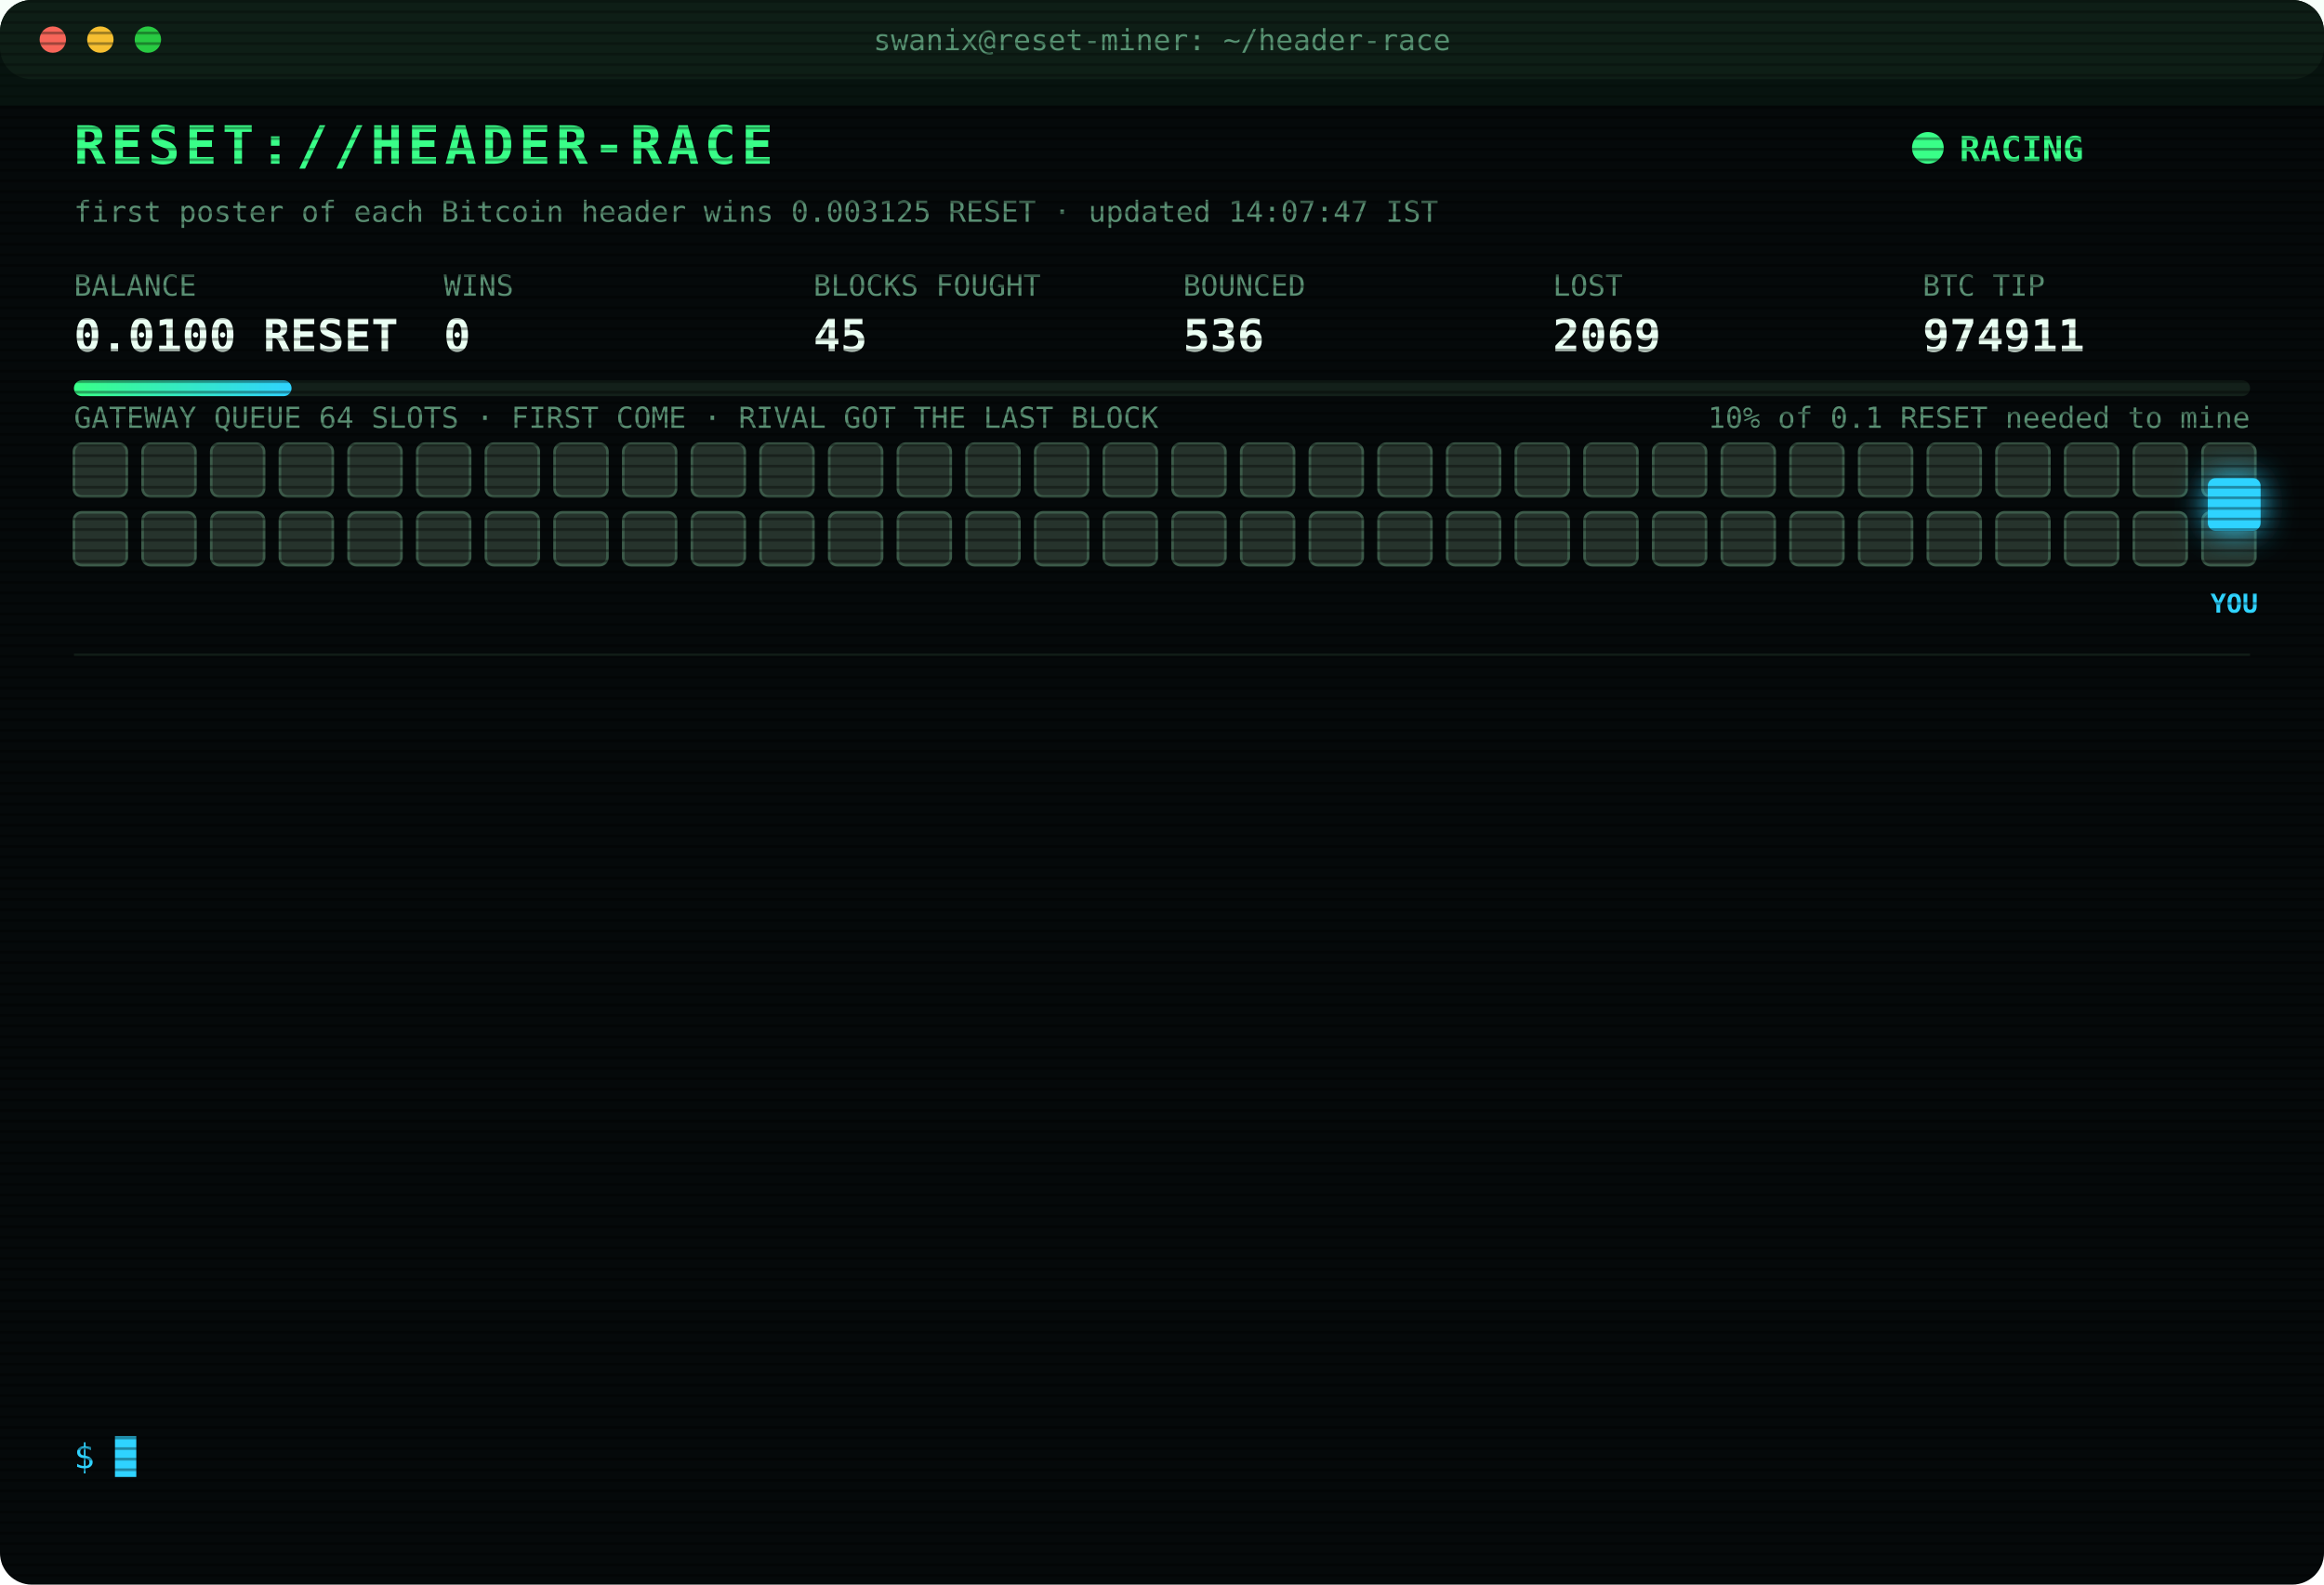
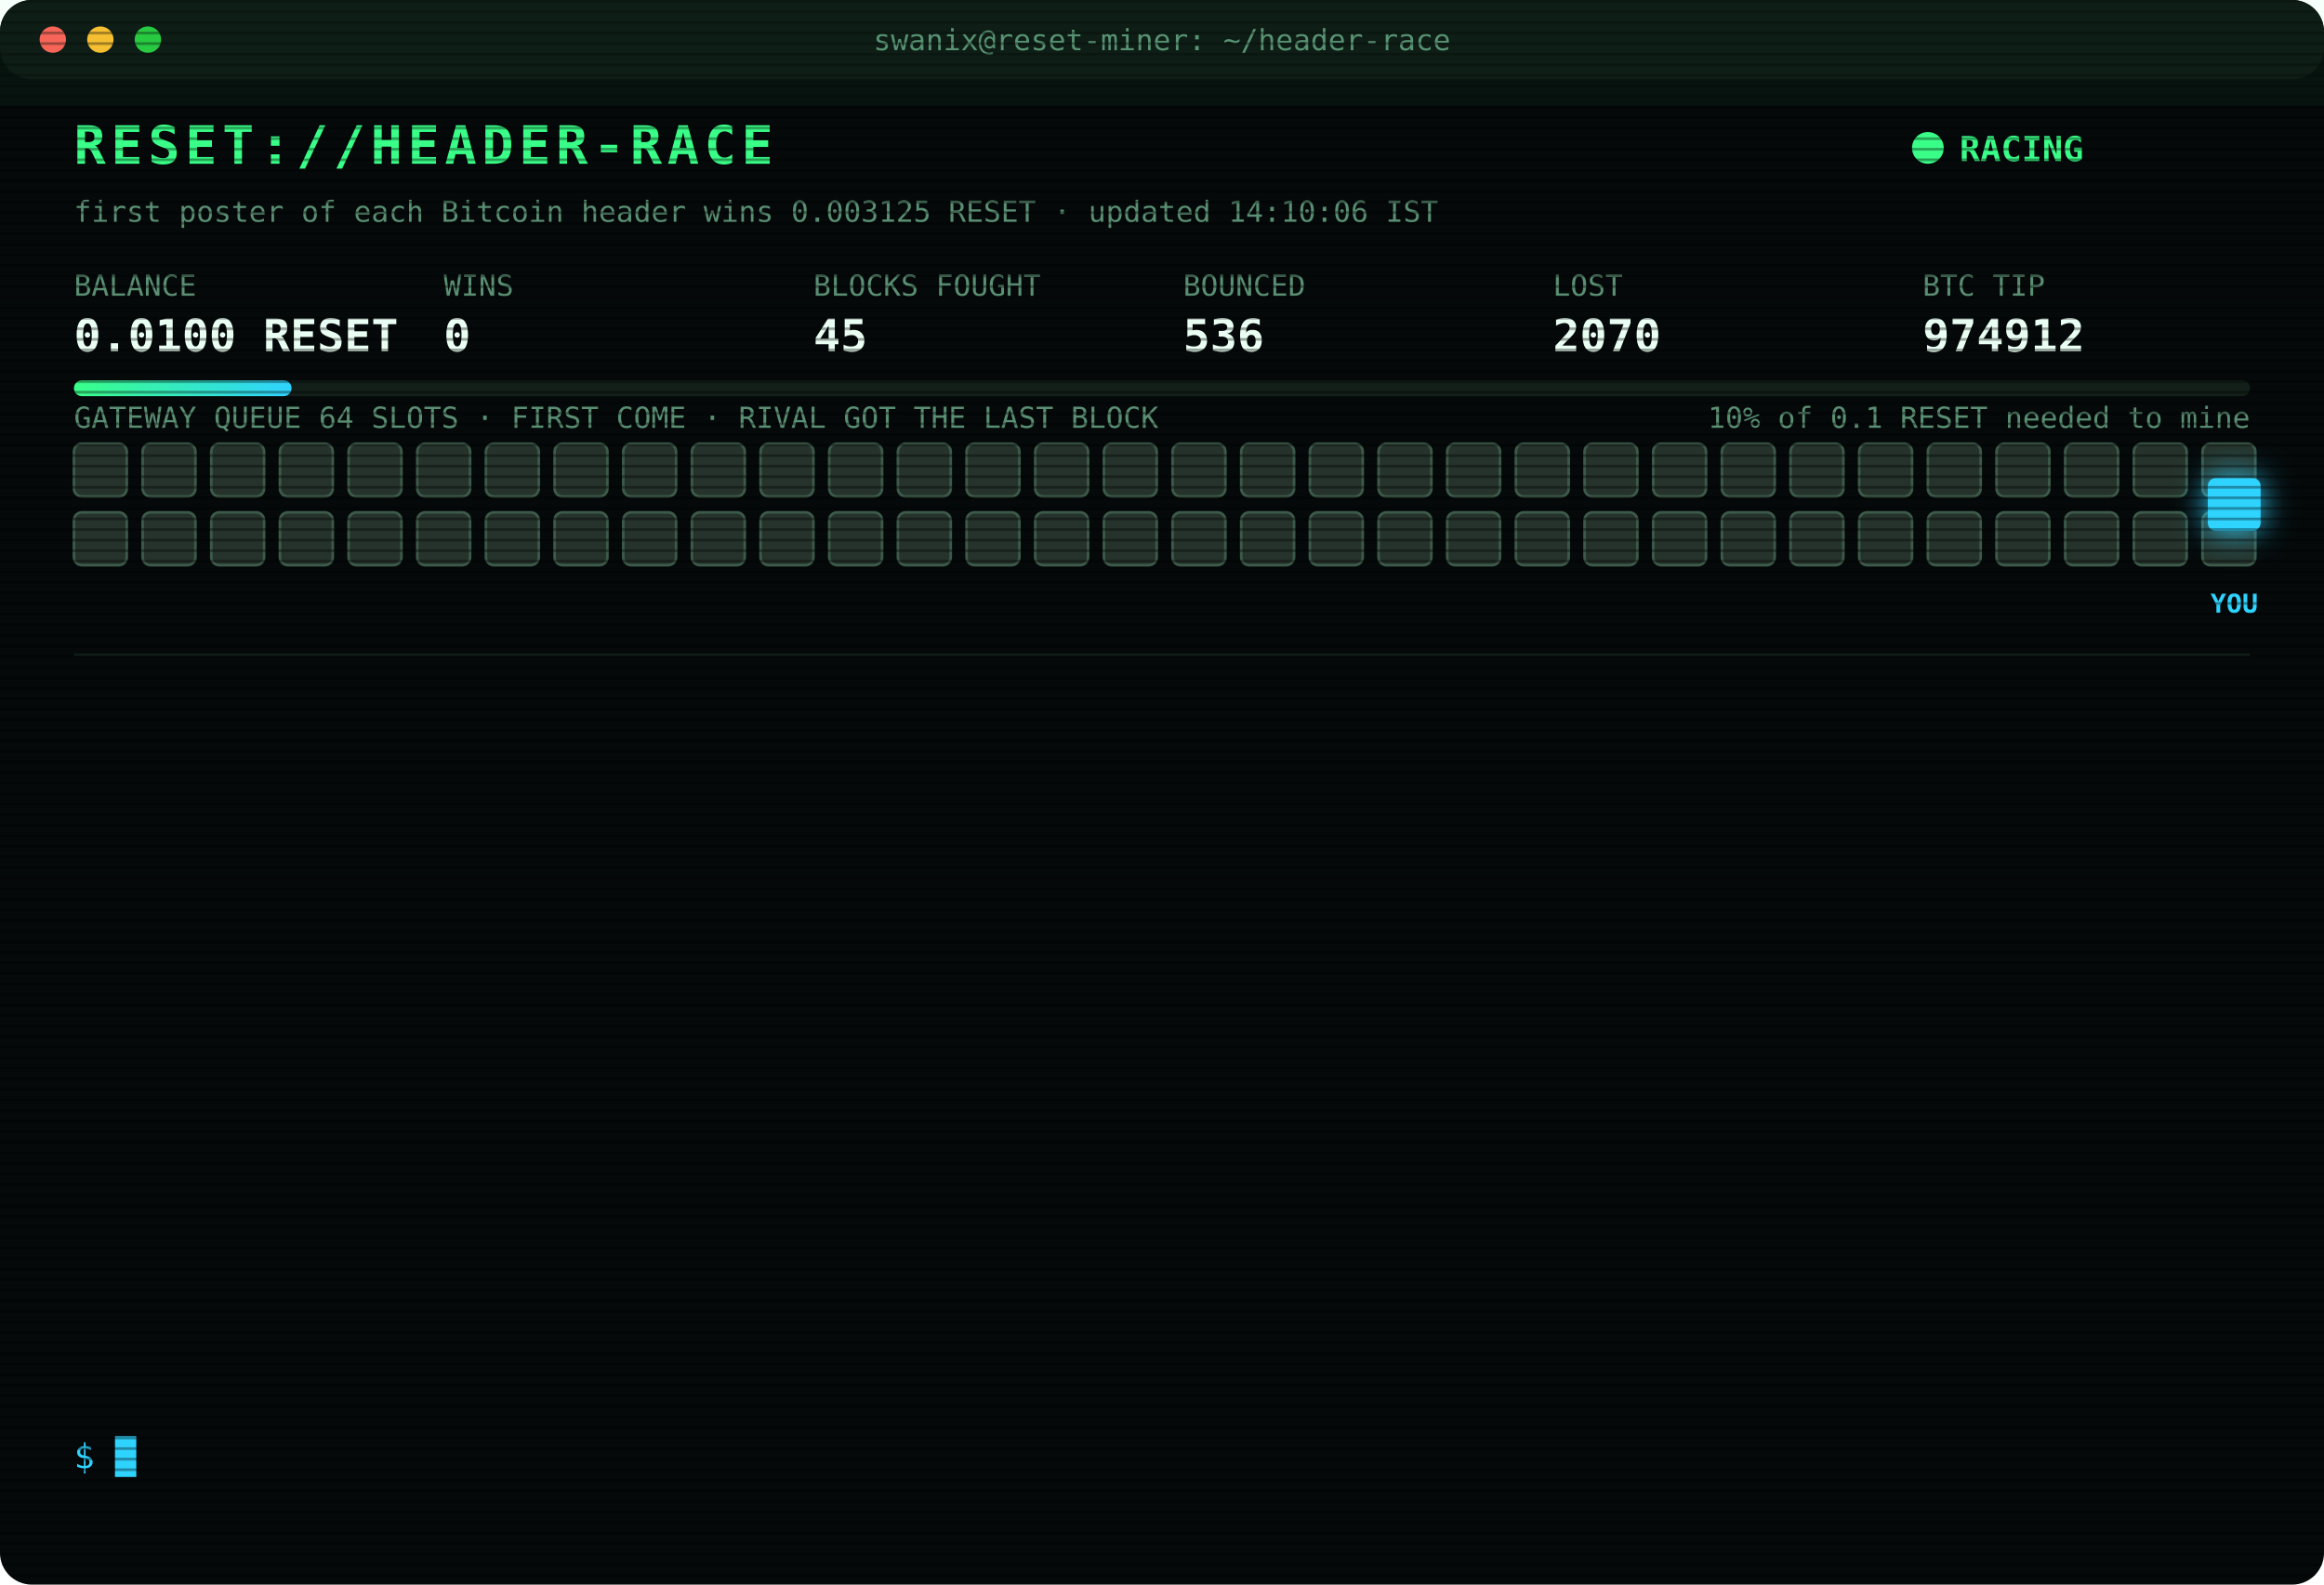
<svg xmlns="http://www.w3.org/2000/svg" width="880" height="600" viewBox="0 0 880 600" font-family="ui-monospace,SFMono-Regular,Menlo,Consolas,monospace">
  <style>
text{font-size:13px;fill:#7CFFB2}
.title{font-size:20px;font-weight:700;fill:#39FF88;letter-spacing:2px;animation:glitch 3s infinite steps(1)}
.sub{fill:#2fd3ff}.k{fill:#5a8f73;font-size:11px}.v{font-size:17px;font-weight:700;fill:#eafff3}
.ts{fill:#3f6b56}.boot{fill:#2fd3ff}.dim{fill:#5a8f73}.bad{fill:#ff4d6d}.warn{fill:#ffd23f}.mag{fill:#ff5cf0}.win{fill:#39FF88;font-weight:700}
.tag{font-size:10px;fill:#2fd3ff;font-weight:700}
.rival{fill:#26332c;stroke:#3c5a49;animation:jam 1.2s infinite alternate}
.idle{fill:#141c18;stroke:#22302a;animation:breathe 4s infinite}
.me{fill:#2fd3ff;filter:drop-shadow(0 0 6px #2fd3ff)}
.hover{animation:nudge 1.1s infinite ease-in-out}.bounce{animation:kick 1.4s infinite}
.ln{opacity:0;animation:in .4s forwards}
.cur{animation:blink 1s infinite steps(1)}
.scan{animation:scan 6s infinite linear}
.led{animation:blink 1.4s infinite}
@keyframes in{from{opacity:0;transform:translateX(-6px)}to{opacity:1;transform:none}}
@keyframes blink{50%{opacity:0}}
@keyframes jam{to{fill:#33463b}}
@keyframes breathe{50%{opacity:.4}}
@keyframes nudge{50%{transform:translateX(-10px)}}
@keyframes kick{0%,100%{transform:none}30%{transform:translateX(-14px)}55%{transform:translateX(10px) translateY(-6px)}}
@keyframes glitch{0%,92%{transform:none}93%{transform:translateX(2px);fill:#ff4d6d}95%{transform:translateX(-2px);fill:#2fd3ff}97%{transform:none}}
@keyframes scan{from{transform:translateY(-40px)}to{transform:translateY(600px)}}
</style>
  <defs>
    <pattern id="sl" width="4" height="4" patternUnits="userSpaceOnUse">
      <rect width="4" height="1" fill="#000" opacity=".35" />
    </pattern>
    <linearGradient id="bar">
      <stop offset="0" stop-color="#39FF88" />
      <stop offset="1" stop-color="#2fd3ff" />
    </linearGradient>
  </defs>
  <rect width="880" height="600" rx="12" fill="#05090a" />
  <rect width="880" height="30" rx="12" fill="#0d1512" />
  <circle cx="20" cy="15" r="5" fill="#ff5f57" />
  <circle cx="38" cy="15" r="5" fill="#febc2e" />
  <circle cx="56" cy="15" r="5" fill="#28c840" />
  <text x="440" y="19" text-anchor="middle" class="k">swanix@reset-miner: ~/header-race</text>
  <text x="28" y="62" class="title">RESET://HEADER-RACE</text>
  <circle class="led" cx="730" cy="56" r="6" fill="#39FF88" />
  <text x="742" y="61" class="win">RACING</text>
-   <text x="28" y="84" class="k">first poster of each Bitcoin header wins 0.003125 RESET · updated 14:07:47 IST</text>
+   <text x="28" y="84" class="k">first poster of each Bitcoin header wins 0.003125 RESET · updated 14:10:06 IST</text>
  <text x="28" y="112" class="k">BALANCE</text>
  <text x="28" y="133" class="v">0.0100 RESET</text>
  <text x="168" y="112" class="k">WINS</text>
  <text x="168" y="133" class="v">0</text>
  <text x="308" y="112" class="k">BLOCKS FOUGHT</text>
  <text x="308" y="133" class="v">45</text>
  <text x="448" y="112" class="k">BOUNCED</text>
  <text x="448" y="133" class="v">536</text>
  <text x="588" y="112" class="k">LOST</text>
-   <text x="588" y="133" class="v">2069</text>
+   <text x="588" y="133" class="v">2070</text>
  <text x="728" y="112" class="k">BTC TIP</text>
-   <text x="728" y="133" class="v">974911</text>
+   <text x="728" y="133" class="v">974912</text>
  <rect x="28" y="144" width="824" height="6" rx="3" fill="#13201a" />
  <rect x="28" y="144" width="82.4" height="6" rx="3" fill="url(#bar)" />
  <text x="852" y="162" text-anchor="end" class="k">10% of 0.1 RESET needed to mine</text>
  <text x="28" y="162" class="k">GATEWAY QUEUE 64 SLOTS · FIRST COME · RIVAL GOT THE LAST BLOCK</text>
  <rect class="rival" x="28" y="168" width="20" height="20" rx="3" style="animation-delay:0.00s" />
  <rect class="rival" x="54" y="168" width="20" height="20" rx="3" style="animation-delay:0.05s" />
  <rect class="rival" x="80" y="168" width="20" height="20" rx="3" style="animation-delay:0.10s" />
  <rect class="rival" x="106" y="168" width="20" height="20" rx="3" style="animation-delay:0.15s" />
  <rect class="rival" x="132" y="168" width="20" height="20" rx="3" style="animation-delay:0.20s" />
  <rect class="rival" x="158" y="168" width="20" height="20" rx="3" style="animation-delay:0.25s" />
  <rect class="rival" x="184" y="168" width="20" height="20" rx="3" style="animation-delay:0.30s" />
  <rect class="rival" x="210" y="168" width="20" height="20" rx="3" style="animation-delay:0.35s" />
  <rect class="rival" x="236" y="168" width="20" height="20" rx="3" style="animation-delay:0.40s" />
  <rect class="rival" x="262" y="168" width="20" height="20" rx="3" style="animation-delay:0.45s" />
  <rect class="rival" x="288" y="168" width="20" height="20" rx="3" style="animation-delay:0.50s" />
  <rect class="rival" x="314" y="168" width="20" height="20" rx="3" style="animation-delay:0.55s" />
  <rect class="rival" x="340" y="168" width="20" height="20" rx="3" style="animation-delay:0.60s" />
  <rect class="rival" x="366" y="168" width="20" height="20" rx="3" style="animation-delay:0.65s" />
  <rect class="rival" x="392" y="168" width="20" height="20" rx="3" style="animation-delay:0.70s" />
  <rect class="rival" x="418" y="168" width="20" height="20" rx="3" style="animation-delay:0.75s" />
  <rect class="rival" x="444" y="168" width="20" height="20" rx="3" style="animation-delay:0.80s" />
  <rect class="rival" x="470" y="168" width="20" height="20" rx="3" style="animation-delay:0.85s" />
  <rect class="rival" x="496" y="168" width="20" height="20" rx="3" style="animation-delay:0.90s" />
  <rect class="rival" x="522" y="168" width="20" height="20" rx="3" style="animation-delay:0.95s" />
  <rect class="rival" x="548" y="168" width="20" height="20" rx="3" style="animation-delay:1.00s" />
  <rect class="rival" x="574" y="168" width="20" height="20" rx="3" style="animation-delay:1.05s" />
  <rect class="rival" x="600" y="168" width="20" height="20" rx="3" style="animation-delay:1.10s" />
  <rect class="rival" x="626" y="168" width="20" height="20" rx="3" style="animation-delay:1.15s" />
  <rect class="rival" x="652" y="168" width="20" height="20" rx="3" style="animation-delay:1.20s" />
  <rect class="rival" x="678" y="168" width="20" height="20" rx="3" style="animation-delay:1.25s" />
  <rect class="rival" x="704" y="168" width="20" height="20" rx="3" style="animation-delay:1.30s" />
  <rect class="rival" x="730" y="168" width="20" height="20" rx="3" style="animation-delay:1.35s" />
  <rect class="rival" x="756" y="168" width="20" height="20" rx="3" style="animation-delay:1.40s" />
  <rect class="rival" x="782" y="168" width="20" height="20" rx="3" style="animation-delay:1.45s" />
  <rect class="rival" x="808" y="168" width="20" height="20" rx="3" style="animation-delay:1.50s" />
  <rect class="rival" x="834" y="168" width="20" height="20" rx="3" style="animation-delay:1.55s" />
  <rect class="rival" x="28" y="194" width="20" height="20" rx="3" style="animation-delay:1.60s" />
  <rect class="rival" x="54" y="194" width="20" height="20" rx="3" style="animation-delay:1.65s" />
  <rect class="rival" x="80" y="194" width="20" height="20" rx="3" style="animation-delay:1.70s" />
  <rect class="rival" x="106" y="194" width="20" height="20" rx="3" style="animation-delay:1.75s" />
  <rect class="rival" x="132" y="194" width="20" height="20" rx="3" style="animation-delay:1.80s" />
  <rect class="rival" x="158" y="194" width="20" height="20" rx="3" style="animation-delay:1.85s" />
  <rect class="rival" x="184" y="194" width="20" height="20" rx="3" style="animation-delay:1.90s" />
  <rect class="rival" x="210" y="194" width="20" height="20" rx="3" style="animation-delay:1.95s" />
  <rect class="rival" x="236" y="194" width="20" height="20" rx="3" style="animation-delay:2.00s" />
  <rect class="rival" x="262" y="194" width="20" height="20" rx="3" style="animation-delay:2.05s" />
  <rect class="rival" x="288" y="194" width="20" height="20" rx="3" style="animation-delay:2.10s" />
  <rect class="rival" x="314" y="194" width="20" height="20" rx="3" style="animation-delay:2.15s" />
  <rect class="rival" x="340" y="194" width="20" height="20" rx="3" style="animation-delay:2.20s" />
  <rect class="rival" x="366" y="194" width="20" height="20" rx="3" style="animation-delay:2.25s" />
  <rect class="rival" x="392" y="194" width="20" height="20" rx="3" style="animation-delay:2.30s" />
  <rect class="rival" x="418" y="194" width="20" height="20" rx="3" style="animation-delay:2.35s" />
  <rect class="rival" x="444" y="194" width="20" height="20" rx="3" style="animation-delay:2.40s" />
  <rect class="rival" x="470" y="194" width="20" height="20" rx="3" style="animation-delay:2.45s" />
  <rect class="rival" x="496" y="194" width="20" height="20" rx="3" style="animation-delay:2.50s" />
  <rect class="rival" x="522" y="194" width="20" height="20" rx="3" style="animation-delay:2.55s" />
  <rect class="rival" x="548" y="194" width="20" height="20" rx="3" style="animation-delay:2.60s" />
  <rect class="rival" x="574" y="194" width="20" height="20" rx="3" style="animation-delay:2.65s" />
  <rect class="rival" x="600" y="194" width="20" height="20" rx="3" style="animation-delay:2.70s" />
  <rect class="rival" x="626" y="194" width="20" height="20" rx="3" style="animation-delay:2.75s" />
  <rect class="rival" x="652" y="194" width="20" height="20" rx="3" style="animation-delay:2.80s" />
  <rect class="rival" x="678" y="194" width="20" height="20" rx="3" style="animation-delay:2.85s" />
  <rect class="rival" x="704" y="194" width="20" height="20" rx="3" style="animation-delay:2.90s" />
  <rect class="rival" x="730" y="194" width="20" height="20" rx="3" style="animation-delay:2.95s" />
  <rect class="rival" x="756" y="194" width="20" height="20" rx="3" style="animation-delay:3.00s" />
  <rect class="rival" x="782" y="194" width="20" height="20" rx="3" style="animation-delay:3.05s" />
  <rect class="rival" x="808" y="194" width="20" height="20" rx="3" style="animation-delay:3.10s" />
  <rect class="rival" x="834" y="194" width="20" height="20" rx="3" style="animation-delay:3.15s" />
  <g class="hover">
    <rect class="me" x="836" y="181" width="20" height="20" rx="3" />
    <text class="tag" x="846" y="232" text-anchor="middle">YOU</text>
  </g>
  <line x1="28" x2="852" y1="248" y2="248" stroke="#13201a" />
  <g class="ln" style="animation-delay:0.40s">
-     <text x="28" y="270" class="ts">11:38:47</text>
-     <text x="104" y="270" class="bad">[LOST] #974900 taken by a rival miner</text>
+     <text x="28" y="270" class="ts">11:53:30</text>
+     <text x="104" y="270" class="bad">[LOST] #974901 taken by a rival miner</text>
  </g>
  <g class="ln" style="animation-delay:0.65s">
-     <text x="28" y="292" class="ts">11:53:30</text>
-     <text x="104" y="292" class="bad">[LOST] #974901 taken by a rival miner</text>
+     <text x="28" y="292" class="ts">12:02:06</text>
+     <text x="104" y="292" class="bad">[LOST] #974902 taken by a rival miner</text>
  </g>
  <g class="ln" style="animation-delay:0.90s">
-     <text x="28" y="314" class="ts">12:02:06</text>
-     <text x="104" y="314" class="bad">[LOST] #974902 taken by a rival miner</text>
+     <text x="28" y="314" class="ts">12:03:40</text>
+     <text x="104" y="314" class="bad">[LOST] #974903 taken by a rival miner</text>
  </g>
  <g class="ln" style="animation-delay:1.15s">
-     <text x="28" y="336" class="ts">12:03:40</text>
-     <text x="104" y="336" class="bad">[LOST] #974903 taken by a rival miner</text>
+     <text x="28" y="336" class="ts">12:25:36</text>
+     <text x="104" y="336" class="dim">[STINT END] calls 770 · wins 0</text>
  </g>
  <g class="ln" style="animation-delay:1.40s">
-     <text x="28" y="358" class="ts">12:25:36</text>
-     <text x="104" y="358" class="dim">[STINT END] calls 770 · wins 0</text>
+     <text x="28" y="358" class="ts">12:30:24</text>
+     <text x="104" y="358" class="boot">[BOOT] racer v3 online · 3 feeds · stint 340m</text>
  </g>
  <g class="ln" style="animation-delay:1.65s">
-     <text x="28" y="380" class="ts">12:30:24</text>
-     <text x="104" y="380" class="boot">[BOOT] racer v3 online · 3 feeds · stint 340m</text>
+     <text x="28" y="380" class="ts">13:29:48</text>
+     <text x="104" y="380" class="bad">[LOST] #974905 taken by a rival miner</text>
  </g>
  <g class="ln" style="animation-delay:1.90s">
-     <text x="28" y="402" class="ts">13:29:48</text>
-     <text x="104" y="402" class="bad">[LOST] #974905 taken by a rival miner</text>
+     <text x="28" y="402" class="ts">13:39:58</text>
+     <text x="104" y="402" class="bad">[LOST] #974906 taken by a rival miner</text>
  </g>
  <g class="ln" style="animation-delay:2.15s">
-     <text x="28" y="424" class="ts">13:39:58</text>
-     <text x="104" y="424" class="bad">[LOST] #974906 taken by a rival miner</text>
+     <text x="28" y="424" class="ts">13:42:52</text>
+     <text x="104" y="424" class="bad">[LOST] #974907 taken by a rival miner</text>
  </g>
  <g class="ln" style="animation-delay:2.40s">
-     <text x="28" y="446" class="ts">13:42:52</text>
-     <text x="104" y="446" class="bad">[LOST] #974907 taken by a rival miner</text>
+     <text x="28" y="446" class="ts">13:45:53</text>
+     <text x="104" y="446" class="bad">[LOST] #974908 taken by a rival miner</text>
  </g>
  <g class="ln" style="animation-delay:2.65s">
-     <text x="28" y="468" class="ts">13:45:53</text>
-     <text x="104" y="468" class="bad">[LOST] #974908 taken by a rival miner</text>
+     <text x="28" y="468" class="ts">13:46:46</text>
+     <text x="104" y="468" class="bad">[LOST] #974909 taken by a rival miner</text>
  </g>
  <g class="ln" style="animation-delay:2.90s">
-     <text x="28" y="490" class="ts">13:46:46</text>
-     <text x="104" y="490" class="bad">[LOST] #974909 taken by a rival miner</text>
+     <text x="28" y="490" class="ts">14:02:28</text>
+     <text x="104" y="490" class="bad">[LOST] #974910 taken by a rival miner</text>
  </g>
  <g class="ln" style="animation-delay:3.15s">
-     <text x="28" y="512" class="ts">14:02:28</text>
-     <text x="104" y="512" class="bad">[LOST] #974910 taken by a rival miner</text>
+     <text x="28" y="512" class="ts">14:07:47</text>
+     <text x="104" y="512" class="bad">[LOST] #974911 taken by a rival miner</text>
  </g>
  <g class="ln" style="animation-delay:3.40s">
-     <text x="28" y="534" class="ts">14:07:47</text>
-     <text x="104" y="534" class="bad">[LOST] #974911 taken by a rival miner</text>
+     <text x="28" y="534" class="ts">14:10:06</text>
+     <text x="104" y="534" class="bad">[LOST] #974912 taken by a rival miner</text>
  </g>
  <text x="28" y="556" class="sub">$ <tspan class="cur">█</tspan>
  </text>
  <rect width="880" height="600" rx="12" fill="url(#sl)" pointer-events="none" />
  <rect class="scan" width="880" height="40" fill="#39FF88" opacity=".04" />
</svg>
